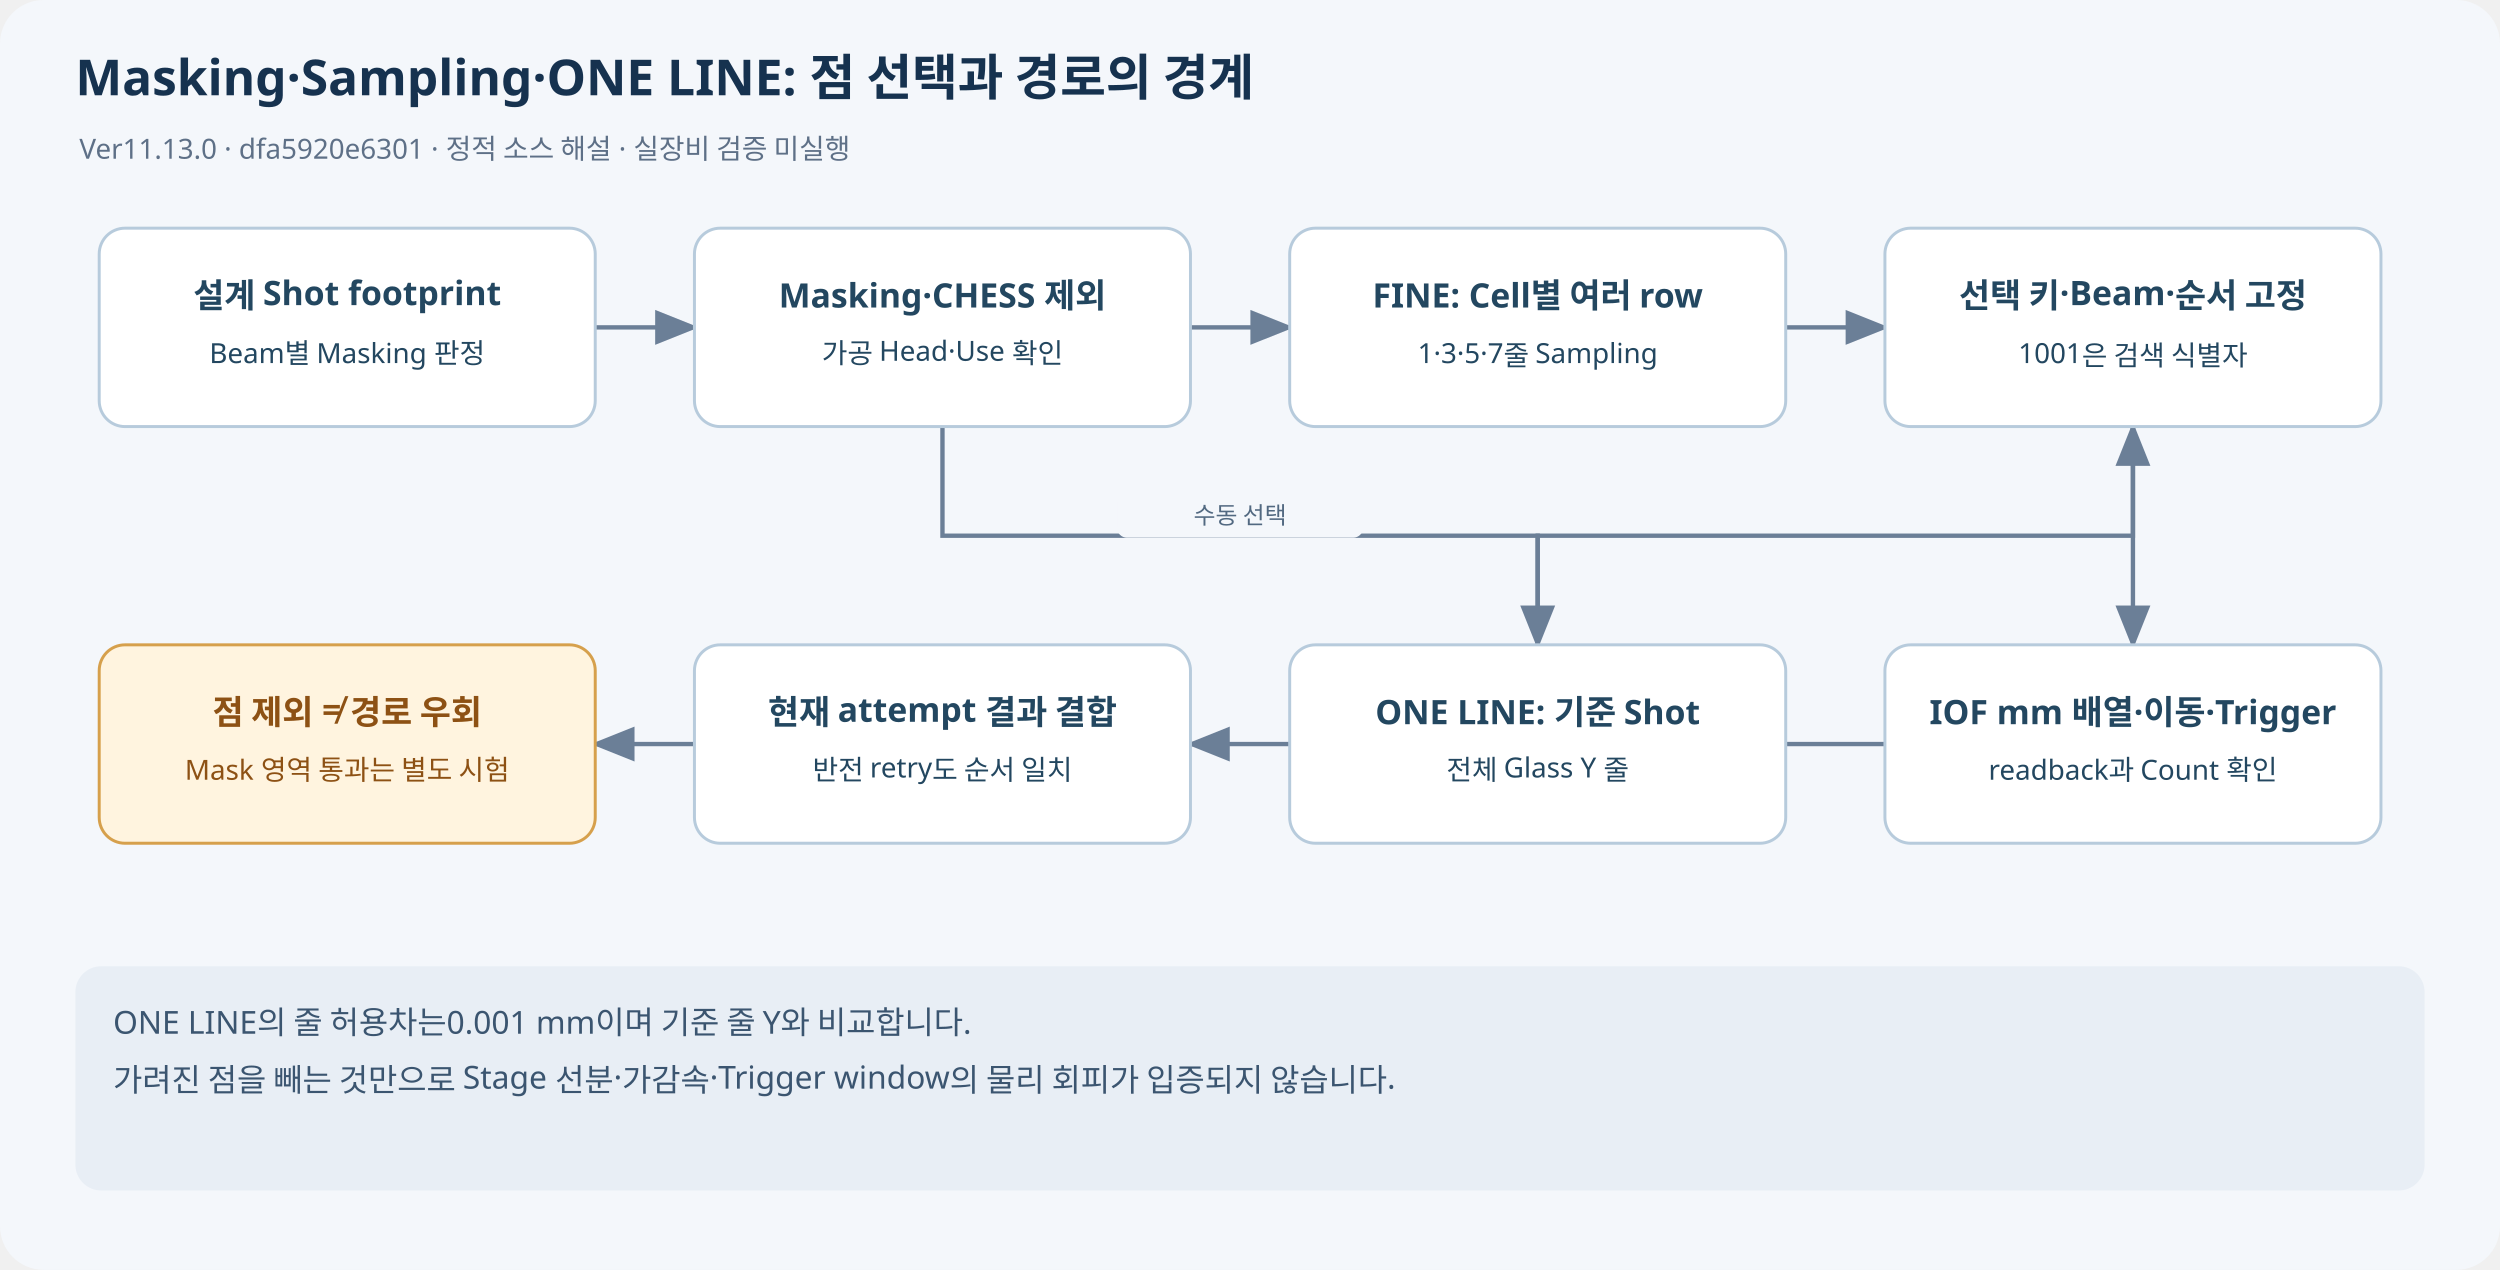
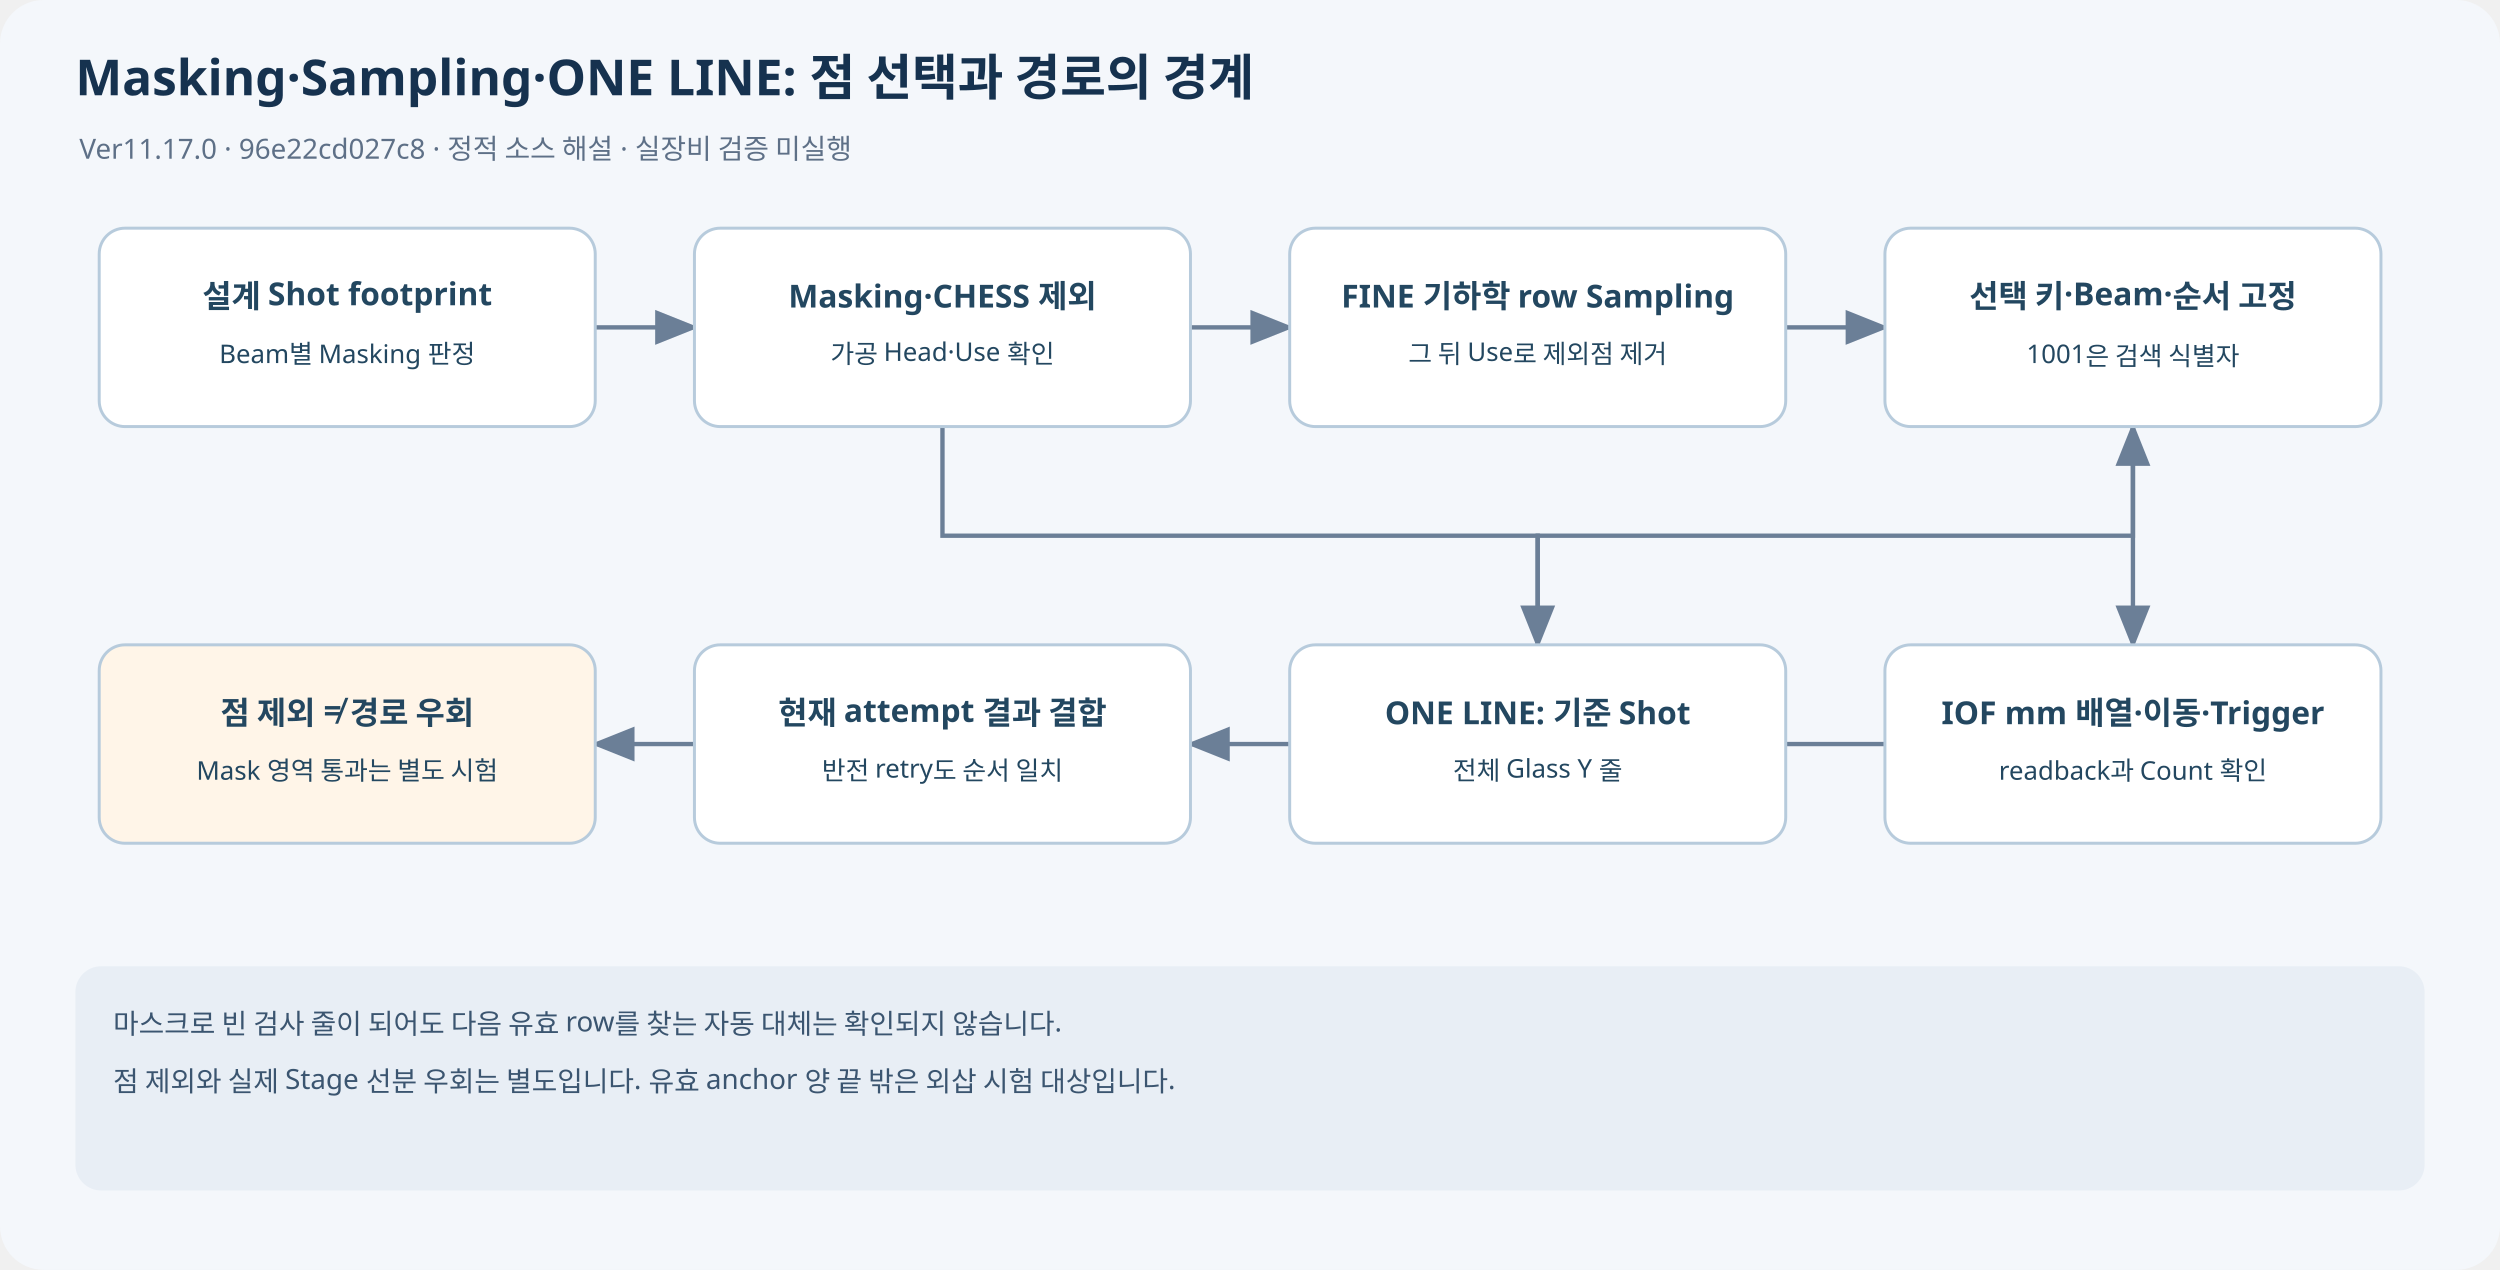
<svg xmlns="http://www.w3.org/2000/svg" viewBox="0 0 1260 640" role="img" aria-labelledby="title desc">
  <defs>
    <marker id="arrow" markerWidth="10" markerHeight="8" refX="9" refY="4" orient="auto">
      <path d="M0 0L10 4L0 8Z" fill="#6b7f97" />
    </marker>
  </defs>
  <rect width="1260" height="640" rx="22" fill="#f4f7fb" />
-   <text x="38" y="48" font-family="Malgun Gothic, sans-serif" font-size="25" font-weight="700" fill="#16324f">Masking·Sampling·ONE LINE: 점 선택과 경로의 경계</text>
-   <text x="40" y="80" font-family="Malgun Gothic, sans-serif" font-size="14" fill="#5e7087">Ver11.13.0 · dfa5920e6301 · 정적 소스 해설 · 실장비 검증 미실행</text>
-   <path d="M300 165L350 165" fill="none" stroke="#6b7f97" stroke-width="2.2" marker-end="url(#arrow)" />
-   <path d="M600 165L650 165" fill="none" stroke="#6b7f97" stroke-width="2.2" marker-end="url(#arrow)" />
-   <path d="M475 215V270H775V325" fill="none" stroke="#6b7f97" stroke-width="2.2" marker-end="url(#arrow)" />
-   <rect x="563" y="248" width="124" height="23" rx="5" fill="#f4f7fb" />
-   <text x="625" y="264" text-anchor="middle" font-family="Malgun Gothic, sans-serif" font-size="12" fill="#526981">수동 선택</text>
-   <path d="M900 165L950 165" fill="none" stroke="#6b7f97" stroke-width="2.2" marker-end="url(#arrow)" />
-   <path d="M775 325V270H1075V215" fill="none" stroke="#6b7f97" stroke-width="2.2" marker-end="url(#arrow)" />
-   <path d="M1075 215V270H1075V325" fill="none" stroke="#6b7f97" stroke-width="2.2" marker-end="url(#arrow)" />
-   <path d="M950 375L600 375" fill="none" stroke="#6b7f97" stroke-width="2.2" marker-end="url(#arrow)" />
-   <path d="M350 375L300 375" fill="none" stroke="#6b7f97" stroke-width="2.2" marker-end="url(#arrow)" />
+   <text x="38" y="48" font-family="Malgun Gothic,sans-serif" font-size="25" font-weight="700" fill="#16324f">Masking·Sampling·ONE LINE: 점 선택과 경로의 경계</text>
+   <text x="40" y="80" font-family="Malgun Gothic,sans-serif" font-size="14" fill="#5e7087">Ver11.17.0 · 96e22cd027c8 · 정적 소스 해설 · 실장비 검증 미실행</text>
+   <path d="M300.0 165.0L350.0 165.0" fill="none" stroke="#6b7f97" stroke-width="2.2" marker-end="url(#arrow)" />
+   <path d="M600.0 165.0L650.0 165.0" fill="none" stroke="#6b7f97" stroke-width="2.2" marker-end="url(#arrow)" />
+   <path d="M475.0 215.0V270.0H775.0V325.0" fill="none" stroke="#6b7f97" stroke-width="2.2" marker-end="url(#arrow)" />
+   <path d="M900.0 165.0L950.0 165.0" fill="none" stroke="#6b7f97" stroke-width="2.2" marker-end="url(#arrow)" />
+   <path d="M775.0 325.0V270.0H1075.0V215.0" fill="none" stroke="#6b7f97" stroke-width="2.2" marker-end="url(#arrow)" />
+   <path d="M1075.0 215.0V270.0H1075.0V325.0" fill="none" stroke="#6b7f97" stroke-width="2.2" marker-end="url(#arrow)" />
+   <path d="M950.0 375.0L600.0 375.0" fill="none" stroke="#6b7f97" stroke-width="2.2" marker-end="url(#arrow)" />
+   <path d="M350.0 375.0L300.0 375.0" fill="none" stroke="#6b7f97" stroke-width="2.2" marker-end="url(#arrow)" />
  <rect x="50" y="115" width="250" height="100" rx="13" fill="#ffffff" stroke="#b7cbdc" stroke-width="1.5" />
-   <text x="175" y="155" text-anchor="middle" font-family="Malgun Gothic, sans-serif" font-size="17" font-weight="700" fill="#234760">설계 Shot footprint</text>
-   <text x="175" y="183" text-anchor="middle" font-family="Malgun Gothic, sans-serif" font-size="14" font-weight="400" fill="#234760">Beam별 Masking 판정</text>
+   <text x="175.0" y="155" text-anchor="middle" font-family="Malgun Gothic,sans-serif" font-size="16" font-weight="700" fill="#234760">설계 Shot footprint</text>
+   <text x="175.0" y="183" text-anchor="middle" font-family="Malgun Gothic,sans-serif" font-size="13" font-weight="400" fill="#234760">Beam별 Masking 판정</text>
  <rect x="350" y="115" width="250" height="100" rx="13" fill="#ffffff" stroke="#b7cbdc" stroke-width="1.5" />
-   <text x="475" y="155" text-anchor="middle" font-family="Malgun Gothic, sans-serif" font-size="17" font-weight="700" fill="#234760">Masking·CHESS 제외</text>
-   <text x="475" y="183" text-anchor="middle" font-family="Malgun Gothic, sans-serif" font-size="14" font-weight="400" fill="#234760">가공 Head·Use 확인</text>
+   <text x="475.0" y="155" text-anchor="middle" font-family="Malgun Gothic,sans-serif" font-size="16" font-weight="700" fill="#234760">Masking·CHESS 제외</text>
+   <text x="475.0" y="183" text-anchor="middle" font-family="Malgun Gothic,sans-serif" font-size="13" font-weight="400" fill="#234760">가공 Head·Use 확인</text>
  <rect x="650" y="115" width="250" height="100" rx="13" fill="#ffffff" stroke="#b7cbdc" stroke-width="1.5" />
-   <text x="775" y="155" text-anchor="middle" font-family="Malgun Gothic, sans-serif" font-size="17" font-weight="700" fill="#234760">FINE: Cell별 여러 row</text>
-   <text x="775" y="183" text-anchor="middle" font-family="Malgun Gothic, sans-serif" font-size="14" font-weight="400" fill="#234760">1·3·5·7줄 Sampling</text>
+   <text x="775.0" y="155" text-anchor="middle" font-family="Malgun Gothic,sans-serif" font-size="16" font-weight="700" fill="#234760">FINE 기하학 row Sampling</text>
+   <text x="775.0" y="183" text-anchor="middle" font-family="Malgun Gothic,sans-serif" font-size="13" font-weight="400" fill="#234760">그 뒤 Use로 제외점 제거</text>
  <rect x="650" y="325" width="250" height="100" rx="13" fill="#ffffff" stroke="#b7cbdc" stroke-width="1.5" />
-   <text x="775" y="365" text-anchor="middle" font-family="Malgun Gothic, sans-serif" font-size="17" font-weight="700" fill="#234760">ONE LINE: 기준 Shot</text>
-   <text x="775" y="393" text-anchor="middle" font-family="Malgun Gothic, sans-serif" font-size="14" font-weight="400" fill="#234760">전체 Glass Y 줄</text>
+   <text x="775.0" y="365" text-anchor="middle" font-family="Malgun Gothic,sans-serif" font-size="16" font-weight="700" fill="#234760">ONE LINE: 기준 Shot</text>
+   <text x="775.0" y="393" text-anchor="middle" font-family="Malgun Gothic,sans-serif" font-size="13" font-weight="400" fill="#234760">전체 Glass Y 줄</text>
  <rect x="950" y="115" width="250" height="100" rx="13" fill="#ffffff" stroke="#b7cbdc" stroke-width="1.5" />
-   <text x="1075" y="155" text-anchor="middle" font-family="Malgun Gothic, sans-serif" font-size="17" font-weight="700" fill="#234760">선택 키·Beam·순서 고정</text>
-   <text x="1075" y="183" text-anchor="middle" font-family="Malgun Gothic, sans-serif" font-size="14" font-weight="400" fill="#234760">1001은 검색 식별자</text>
+   <text x="1075.0" y="155" text-anchor="middle" font-family="Malgun Gothic,sans-serif" font-size="16" font-weight="700" fill="#234760">선택 키·Beam·순서 고정</text>
+   <text x="1075.0" y="183" text-anchor="middle" font-family="Malgun Gothic,sans-serif" font-size="13" font-weight="400" fill="#234760">1001은 검색 식별자</text>
  <rect x="950" y="325" width="250" height="100" rx="13" fill="#ffffff" stroke="#b7cbdc" stroke-width="1.5" />
-   <text x="1075" y="365" text-anchor="middle" font-family="Malgun Gothic, sans-serif" font-size="17" font-weight="700" fill="#234760">IOF mm 배열·이동·Trigger</text>
-   <text x="1075" y="393" text-anchor="middle" font-family="Malgun Gothic, sans-serif" font-size="14" font-weight="400" fill="#234760">readback과 Count 확인</text>
+   <text x="1075.0" y="365" text-anchor="middle" font-family="Malgun Gothic,sans-serif" font-size="16" font-weight="700" fill="#234760">IOF mm 배열·이동·Trigger</text>
+   <text x="1075.0" y="393" text-anchor="middle" font-family="Malgun Gothic,sans-serif" font-size="13" font-weight="400" fill="#234760">readback과 Count 확인</text>
  <rect x="350" y="325" width="250" height="100" rx="13" fill="#ffffff" stroke="#b7cbdc" stroke-width="1.5" />
-   <text x="475" y="365" text-anchor="middle" font-family="Malgun Gothic, sans-serif" font-size="17" font-weight="700" fill="#234760">현재 attempt 결과 결합</text>
-   <text x="475" y="393" text-anchor="middle" font-family="Malgun Gothic, sans-serif" font-size="14" font-weight="400" fill="#234760">반전 retry도 순서 일치</text>
-   <rect x="50" y="325" width="250" height="100" rx="13" fill="#fff4df" stroke="#d6a04c" stroke-width="1.5" />
-   <text x="175" y="365" text-anchor="middle" font-family="Malgun Gothic, sans-serif" font-size="17" font-weight="700" fill="#8d5114">점 제외 ≠ 경로 우회</text>
-   <text x="175" y="393" text-anchor="middle" font-family="Malgun Gothic, sans-serif" font-size="14" font-weight="400" fill="#8d5114">Mask 영역 통과는 별도 시험</text>
+   <text x="475.0" y="365" text-anchor="middle" font-family="Malgun Gothic,sans-serif" font-size="16" font-weight="700" fill="#234760">현재 attempt 결과 결합</text>
+   <text x="475.0" y="393" text-anchor="middle" font-family="Malgun Gothic,sans-serif" font-size="13" font-weight="400" fill="#234760">반전 retry도 순서 일치</text>
+   <rect x="50" y="325" width="250" height="100" rx="13" fill="#fff5e8" stroke="#b7cbdc" stroke-width="1.5" />
+   <text x="175.0" y="365" text-anchor="middle" font-family="Malgun Gothic,sans-serif" font-size="16" font-weight="700" fill="#234760">점 제외 ≠ 경로 우회</text>
+   <text x="175.0" y="393" text-anchor="middle" font-family="Malgun Gothic,sans-serif" font-size="13" font-weight="400" fill="#234760">Mask 영역 통과는 별도 시험</text>
  <rect x="38" y="487" width="1184" height="113" rx="13" fill="#e8eef5" />
-   <text x="57" y="521" font-family="Malgun Gothic, sans-serif" font-size="16" fill="#3b5570">ONE LINE의 줄 허용차는0.001 mm이며 기준 줄 Y와 비교합니다.</text>
-   <text x="57" y="550" font-family="Malgun Gothic, sans-serif" font-size="16" fill="#3b5570">가려진 점을 빼는 것만으로 Stage 선분·가감속·Trigger window의 물리 회피가 입증되지 않습니다.</text>
+   <text x="57" y="521" font-family="Malgun Gothic,sans-serif" font-size="14" fill="#3b5570">마스크로 빈 검사 줄이 되어도 다음 유효 row를 찾는 자동 대체는 확인되지 않습니다.</text>
+   <text x="57" y="550" font-family="Malgun Gothic,sans-serif" font-size="14" fill="#3b5570">점 제외와 실제 Stage 선분 우회는 별도입니다. 유효 anchor 양 끝 밖은 외삽 시험 대상입니다.</text>
</svg>
